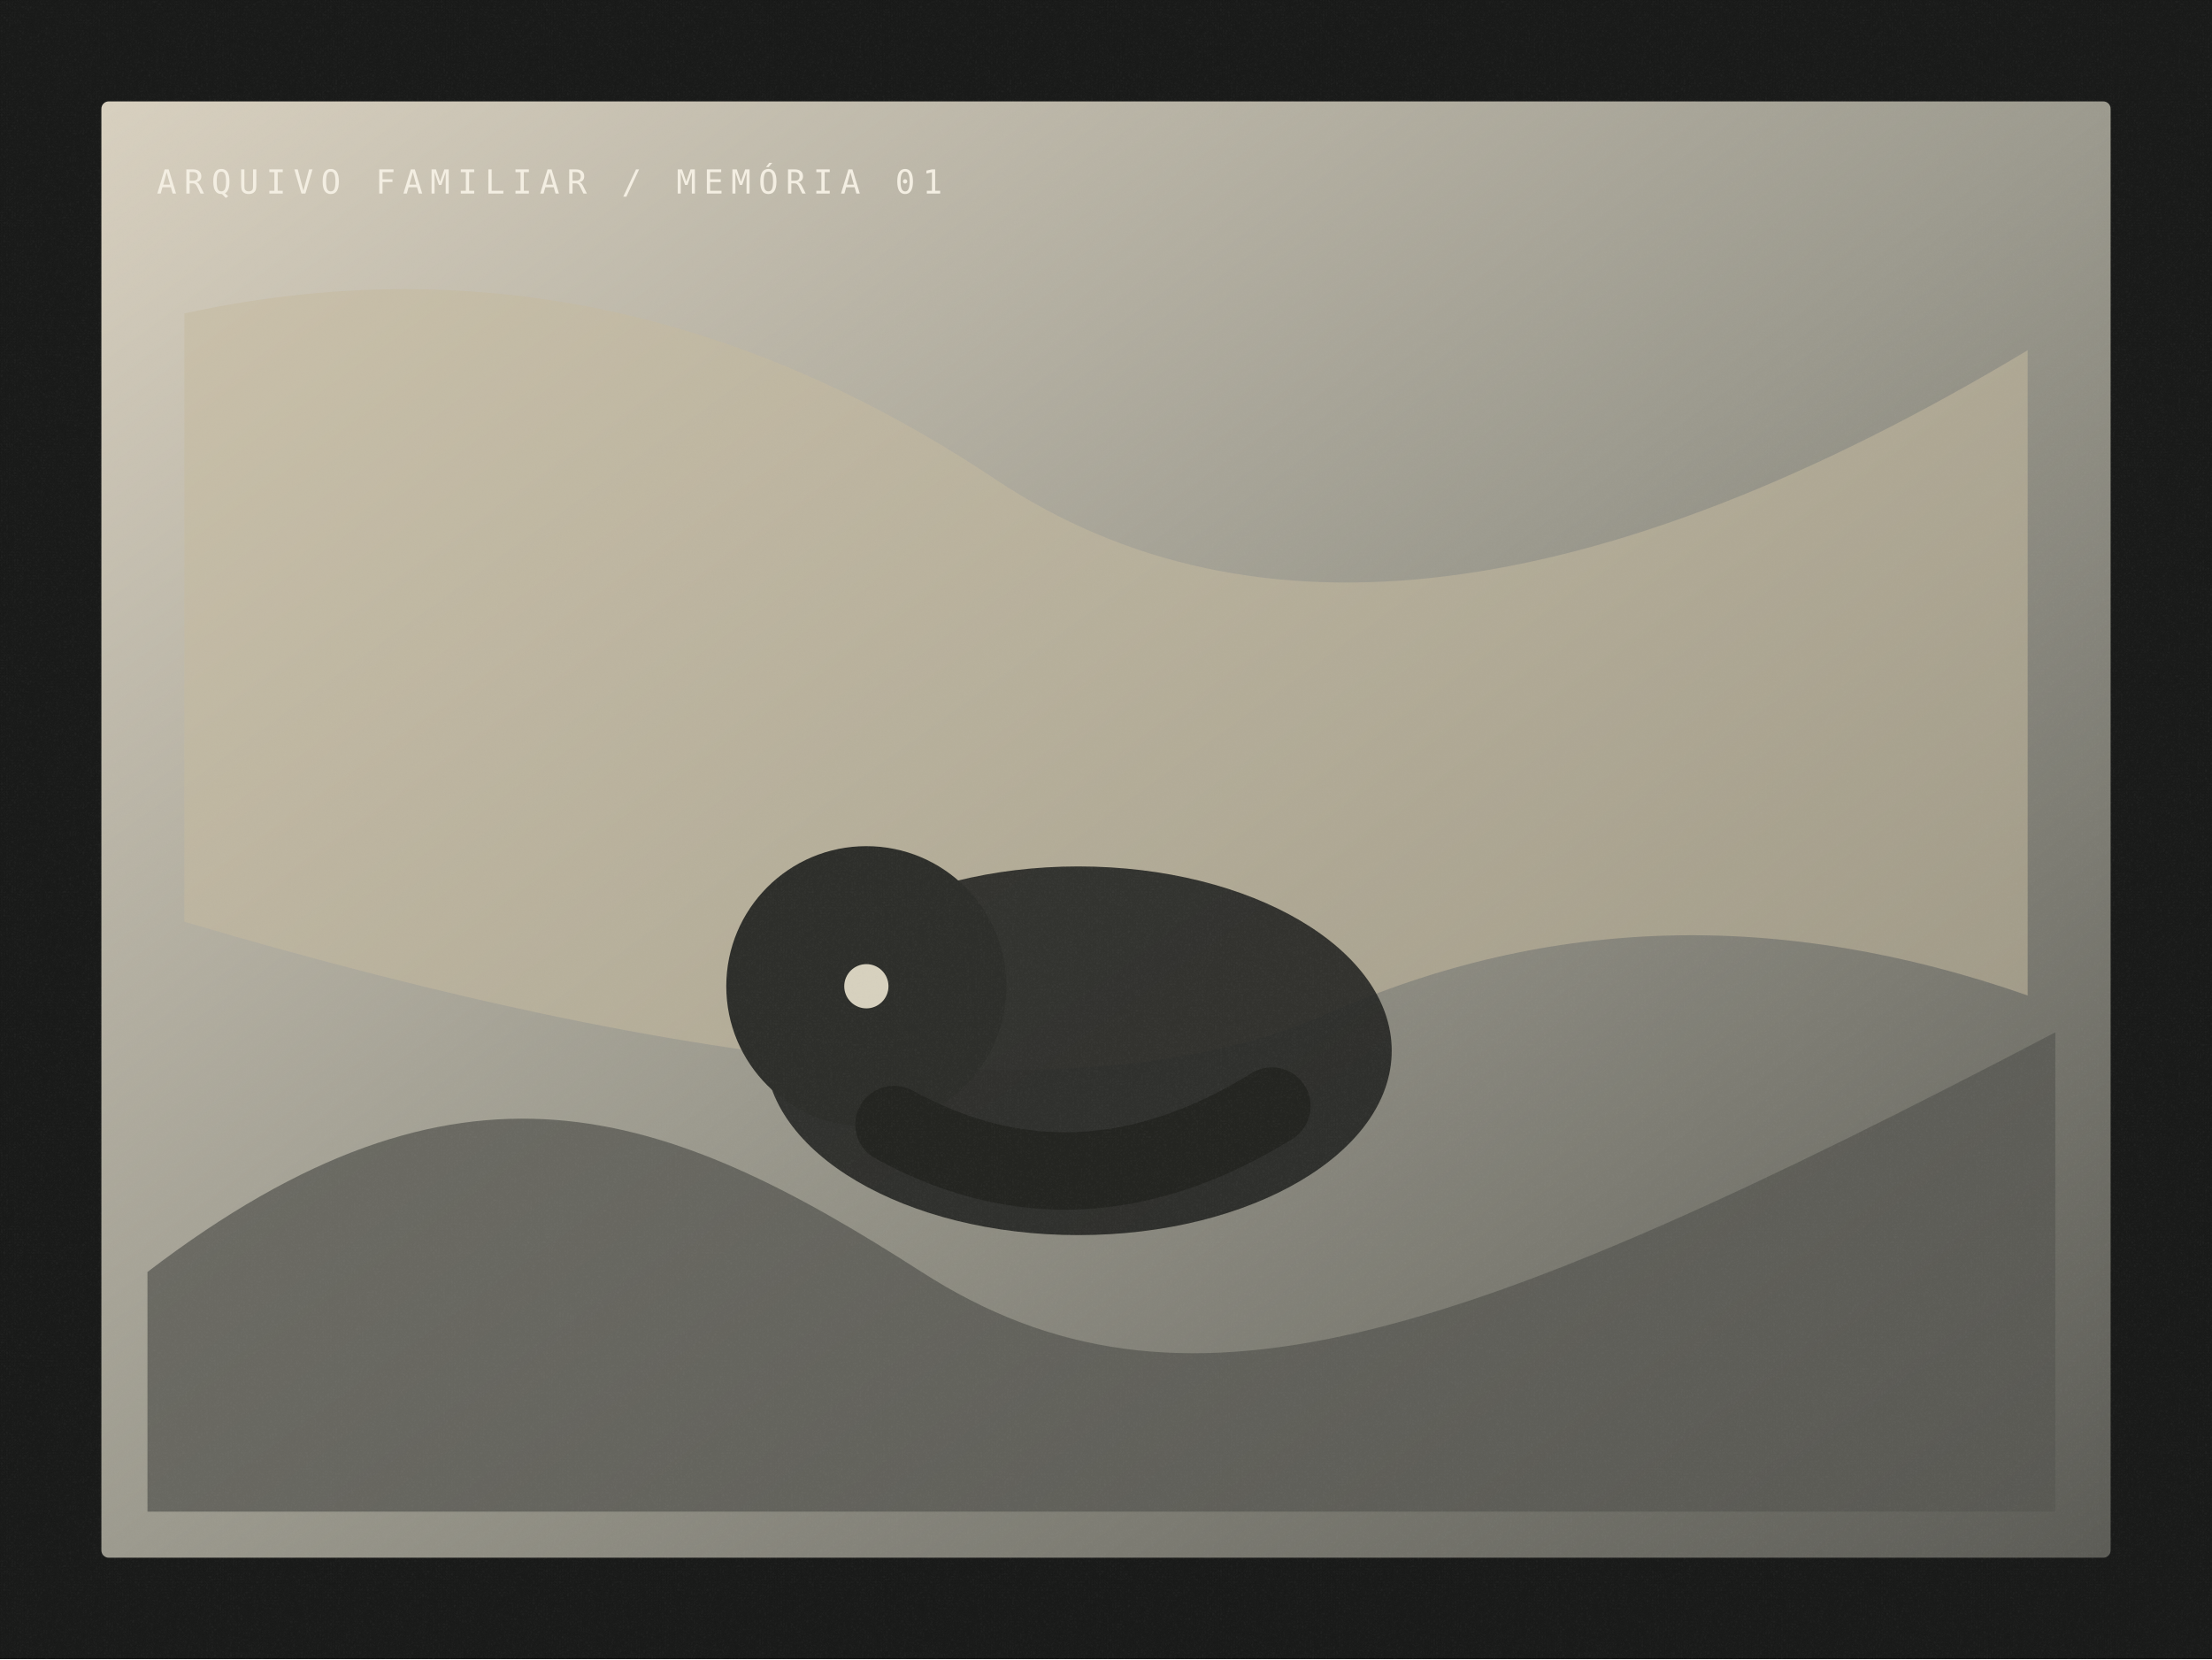
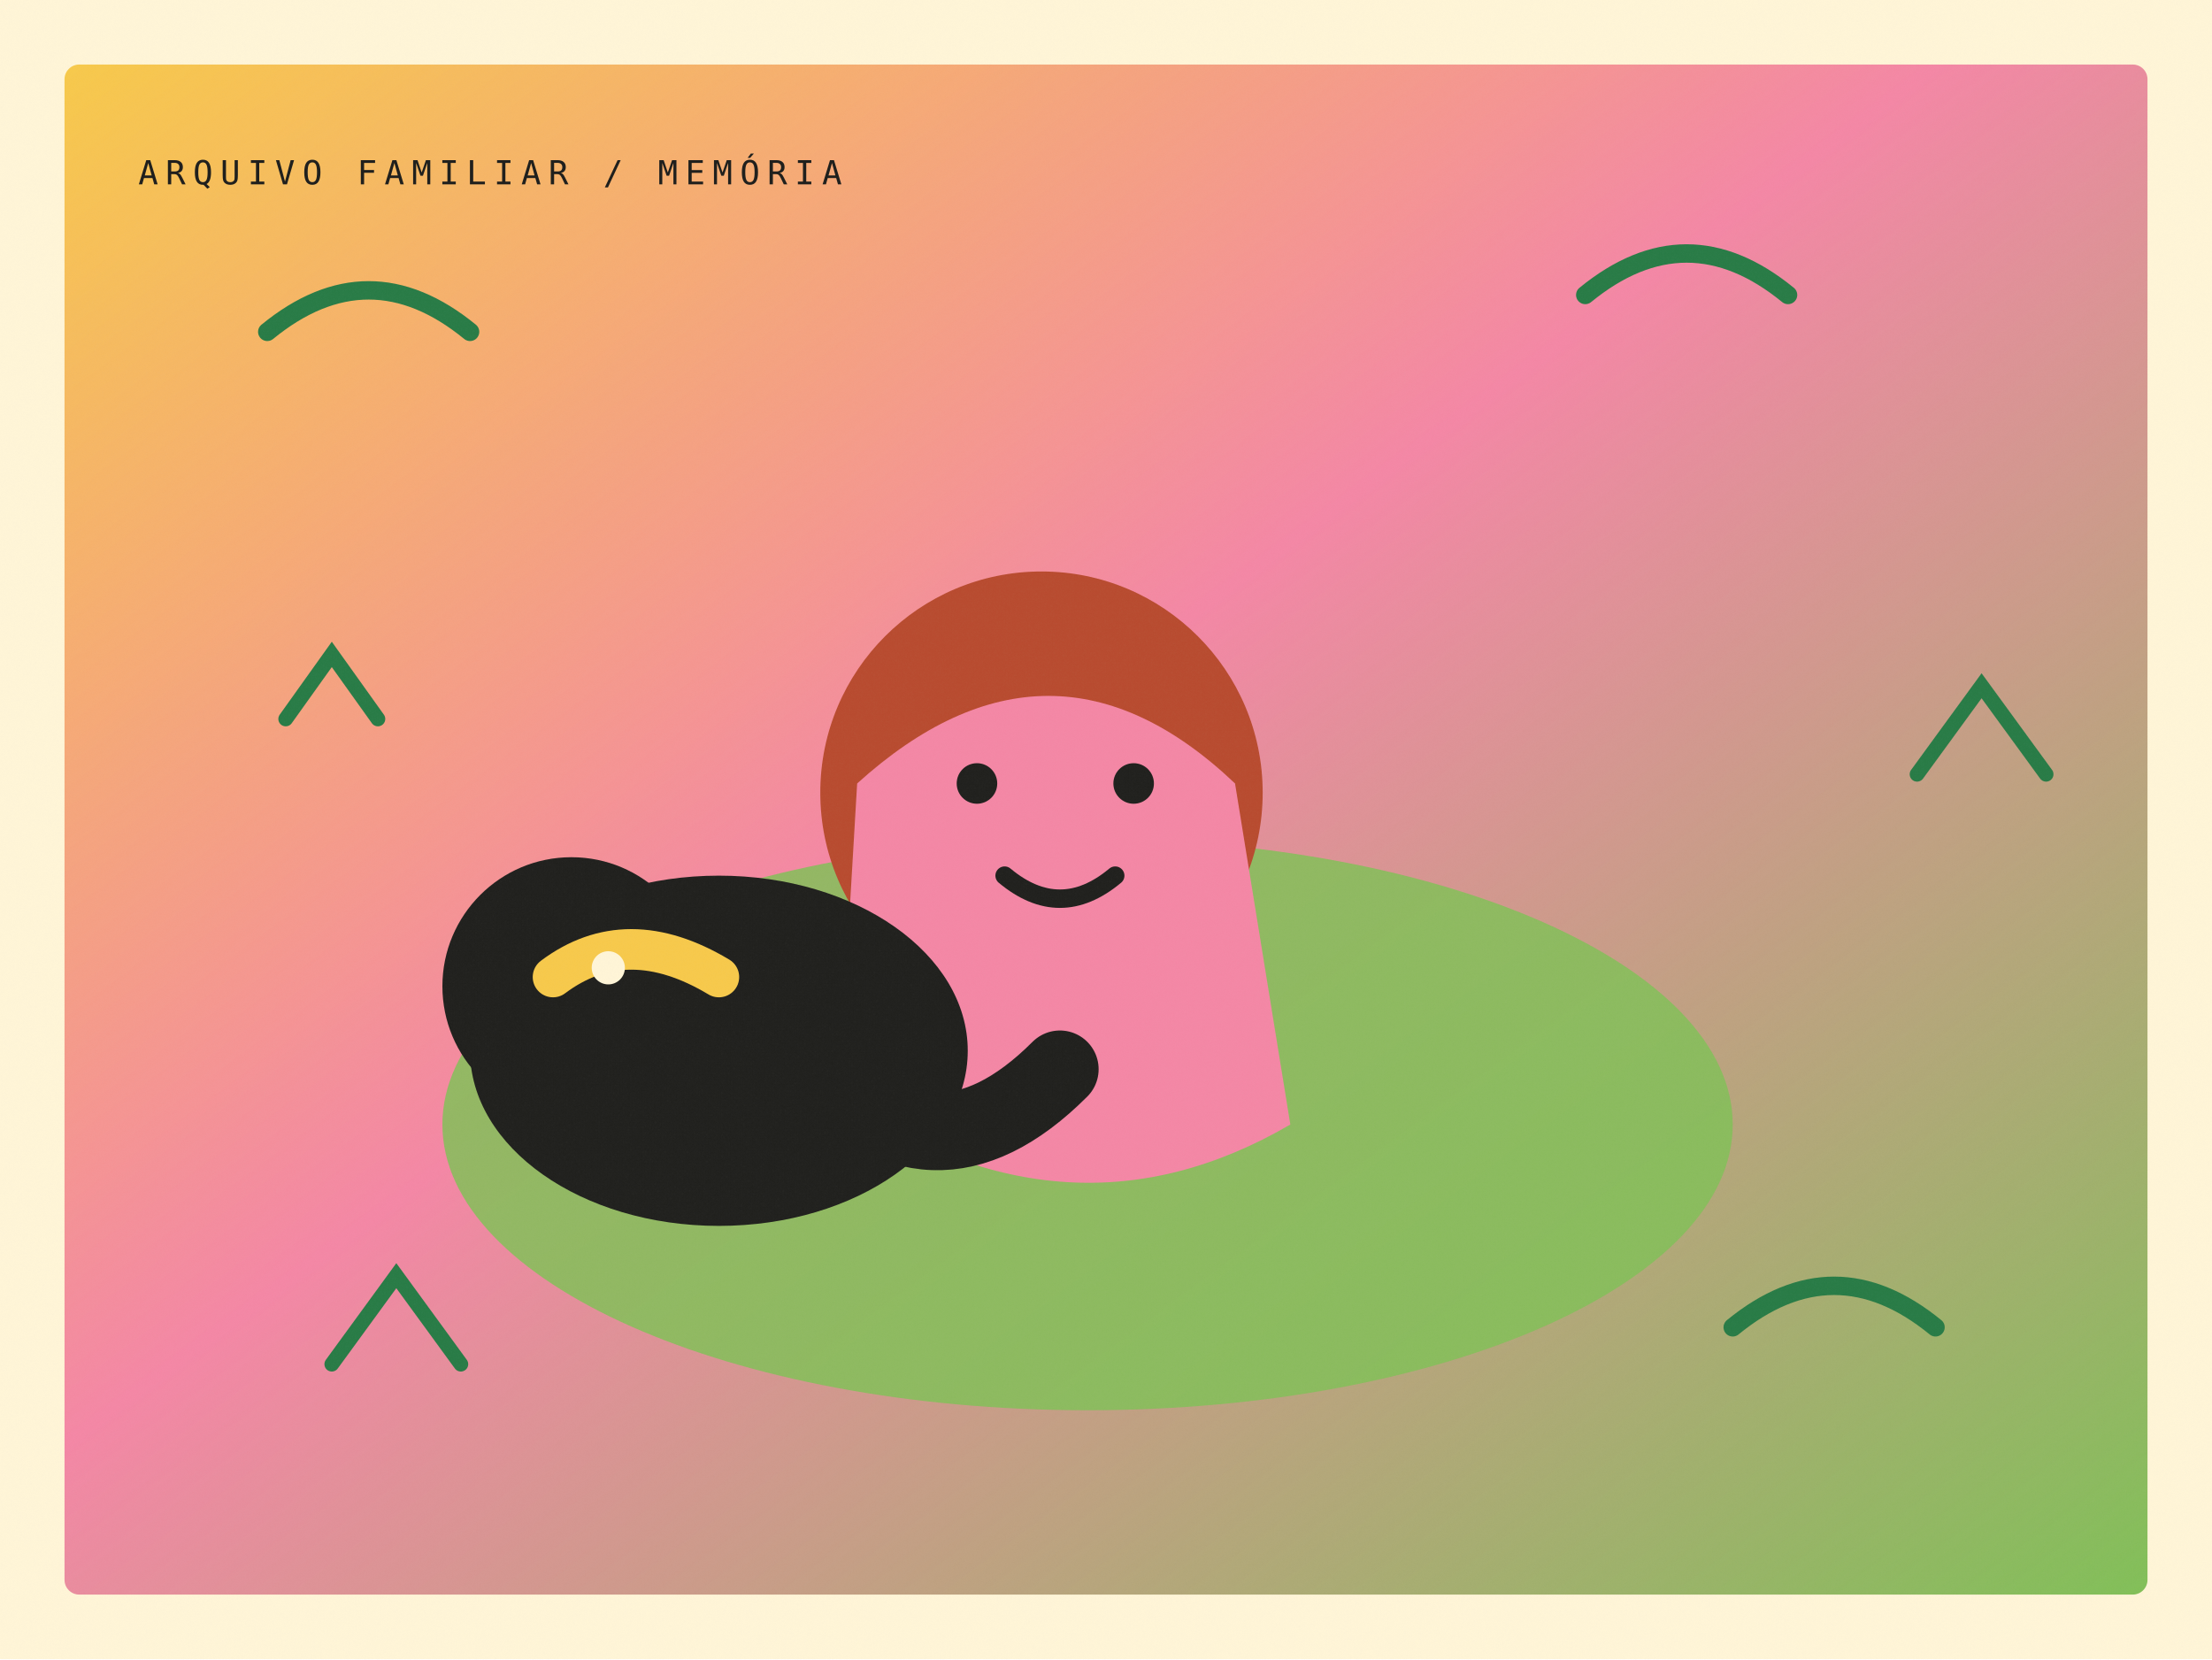
<svg xmlns="http://www.w3.org/2000/svg" viewBox="0 0 1200 900">
  <defs>
    <filter id="grain">
-       <feTurbulence baseFrequency=".7" numOctaves="3" stitchTiles="stitch" />
-       <feColorMatrix values="0 0 0 0 0.5 0 0 0 0 0.5 0 0 0 0 0.5 0 0 0 .13 0" />
+       <feTurbulence baseFrequency=".75" numOctaves="3" stitchTiles="stitch" />
+       <feColorMatrix values="0 0 0 0 0.5 0 0 0 0 0.5 0 0 0 0 0.5 0 0 0 .10 0" />
    </filter>
-     <linearGradient id="g" x2="1" y2="1">
-       <stop stop-color="#d8d0bf" />
-       <stop offset=".5" stop-color="#9c9a8e" />
-       <stop offset="1" stop-color="#5b5b55" />
+     <linearGradient id="bg" x2="1" y2="1">
+       <stop stop-color="#f7c94b" />
+       <stop offset=".45" stop-color="#f487a5" />
+       <stop offset="1" stop-color="#82bf58" />
    </linearGradient>
  </defs>
-   <rect width="1200" height="900" fill="#171817" />
-   <rect x="55" y="55" width="1090" height="790" rx="4" fill="url(#g)" />
-   <path d="M80 690 C250 560 360 600 500 690 S790 730 1115 560 L1115 820 L80 820Z" fill="#555650" opacity=".75" />
-   <path d="M100 170 Q330 120 540 260 T1100 190 L1100 540 Q900 470 720 550 T100 500Z" fill="#c5b99f" opacity=".55" />
-   <ellipse cx="585" cy="570" rx="170" ry="100" fill="#242522" opacity=".9" />
-   <circle cx="470" cy="535" r="76" fill="#2c2d29" />
-   <circle cx="470" cy="535" r="12" fill="#d7d1be" />
-   <path d="M485 610 Q585 665 690 600" stroke="#22231f" stroke-width="42" fill="none" stroke-linecap="round" />
-   <rect width="1200" height="900" filter="url(#grain)" opacity=".55" />
-   <text x="85" y="105" fill="#f3eee2" font-family="monospace" font-size="18" letter-spacing="4">ARQUIVO FAMILIAR / MEMÓRIA 01</text>
+   <rect width="1200" height="900" fill="#fff5d7" />
+   <rect x="35" y="35" width="1130" height="830" rx="8" fill="url(#bg)" />
+   <ellipse cx="590" cy="610" rx="350" ry="155" fill="#82bf58" opacity=".85" />
+   <circle cx="565" cy="430" r="120" fill="#b84b2f" />
+   <path d="M465 425 Q570 330 670 425 L700 610 Q580 680 455 595Z" fill="#f487a5" />
+   <circle cx="530" cy="425" r="11" fill="#20201d" />
+   <circle cx="615" cy="425" r="11" fill="#20201d" />
+   <path d="M545 475 Q575 500 605 475" fill="none" stroke="#20201d" stroke-width="10" stroke-linecap="round" />
+   <ellipse cx="390" cy="570" rx="135" ry="95" fill="#20201d" />
+   <circle cx="310" cy="535" r="70" fill="#20201d" />
+   <path d="M300 530 Q340 500 390 530" fill="none" stroke="#f7c94b" stroke-width="22" stroke-linecap="round" />
+   <circle cx="330" cy="525" r="9" fill="#fff5d7" />
+   <path d="M440 575 Q505 650 575 580" fill="none" stroke="#20201d" stroke-width="42" stroke-linecap="round" />
+   <path d="M145 180 q55 -45 110 0 M860 160 q55 -45 110 0 M940 720 q55 -45 110 0" fill="none" stroke="#287b46" stroke-width="10" stroke-linecap="round" />
+   <path d="M180 740 l35 -48 35 48 M1040 420 l35 -48 35 48 M155 390 l25 -35 25 35" fill="none" stroke="#287b46" stroke-width="8" stroke-linecap="round" />
+   <rect width="1200" height="900" filter="url(#grain)" opacity=".4" />
+   <text x="75" y="100" fill="#20201d" font-family="monospace" font-size="18" letter-spacing="4">ARQUIVO FAMILIAR / MEMÓRIA</text>
</svg>
